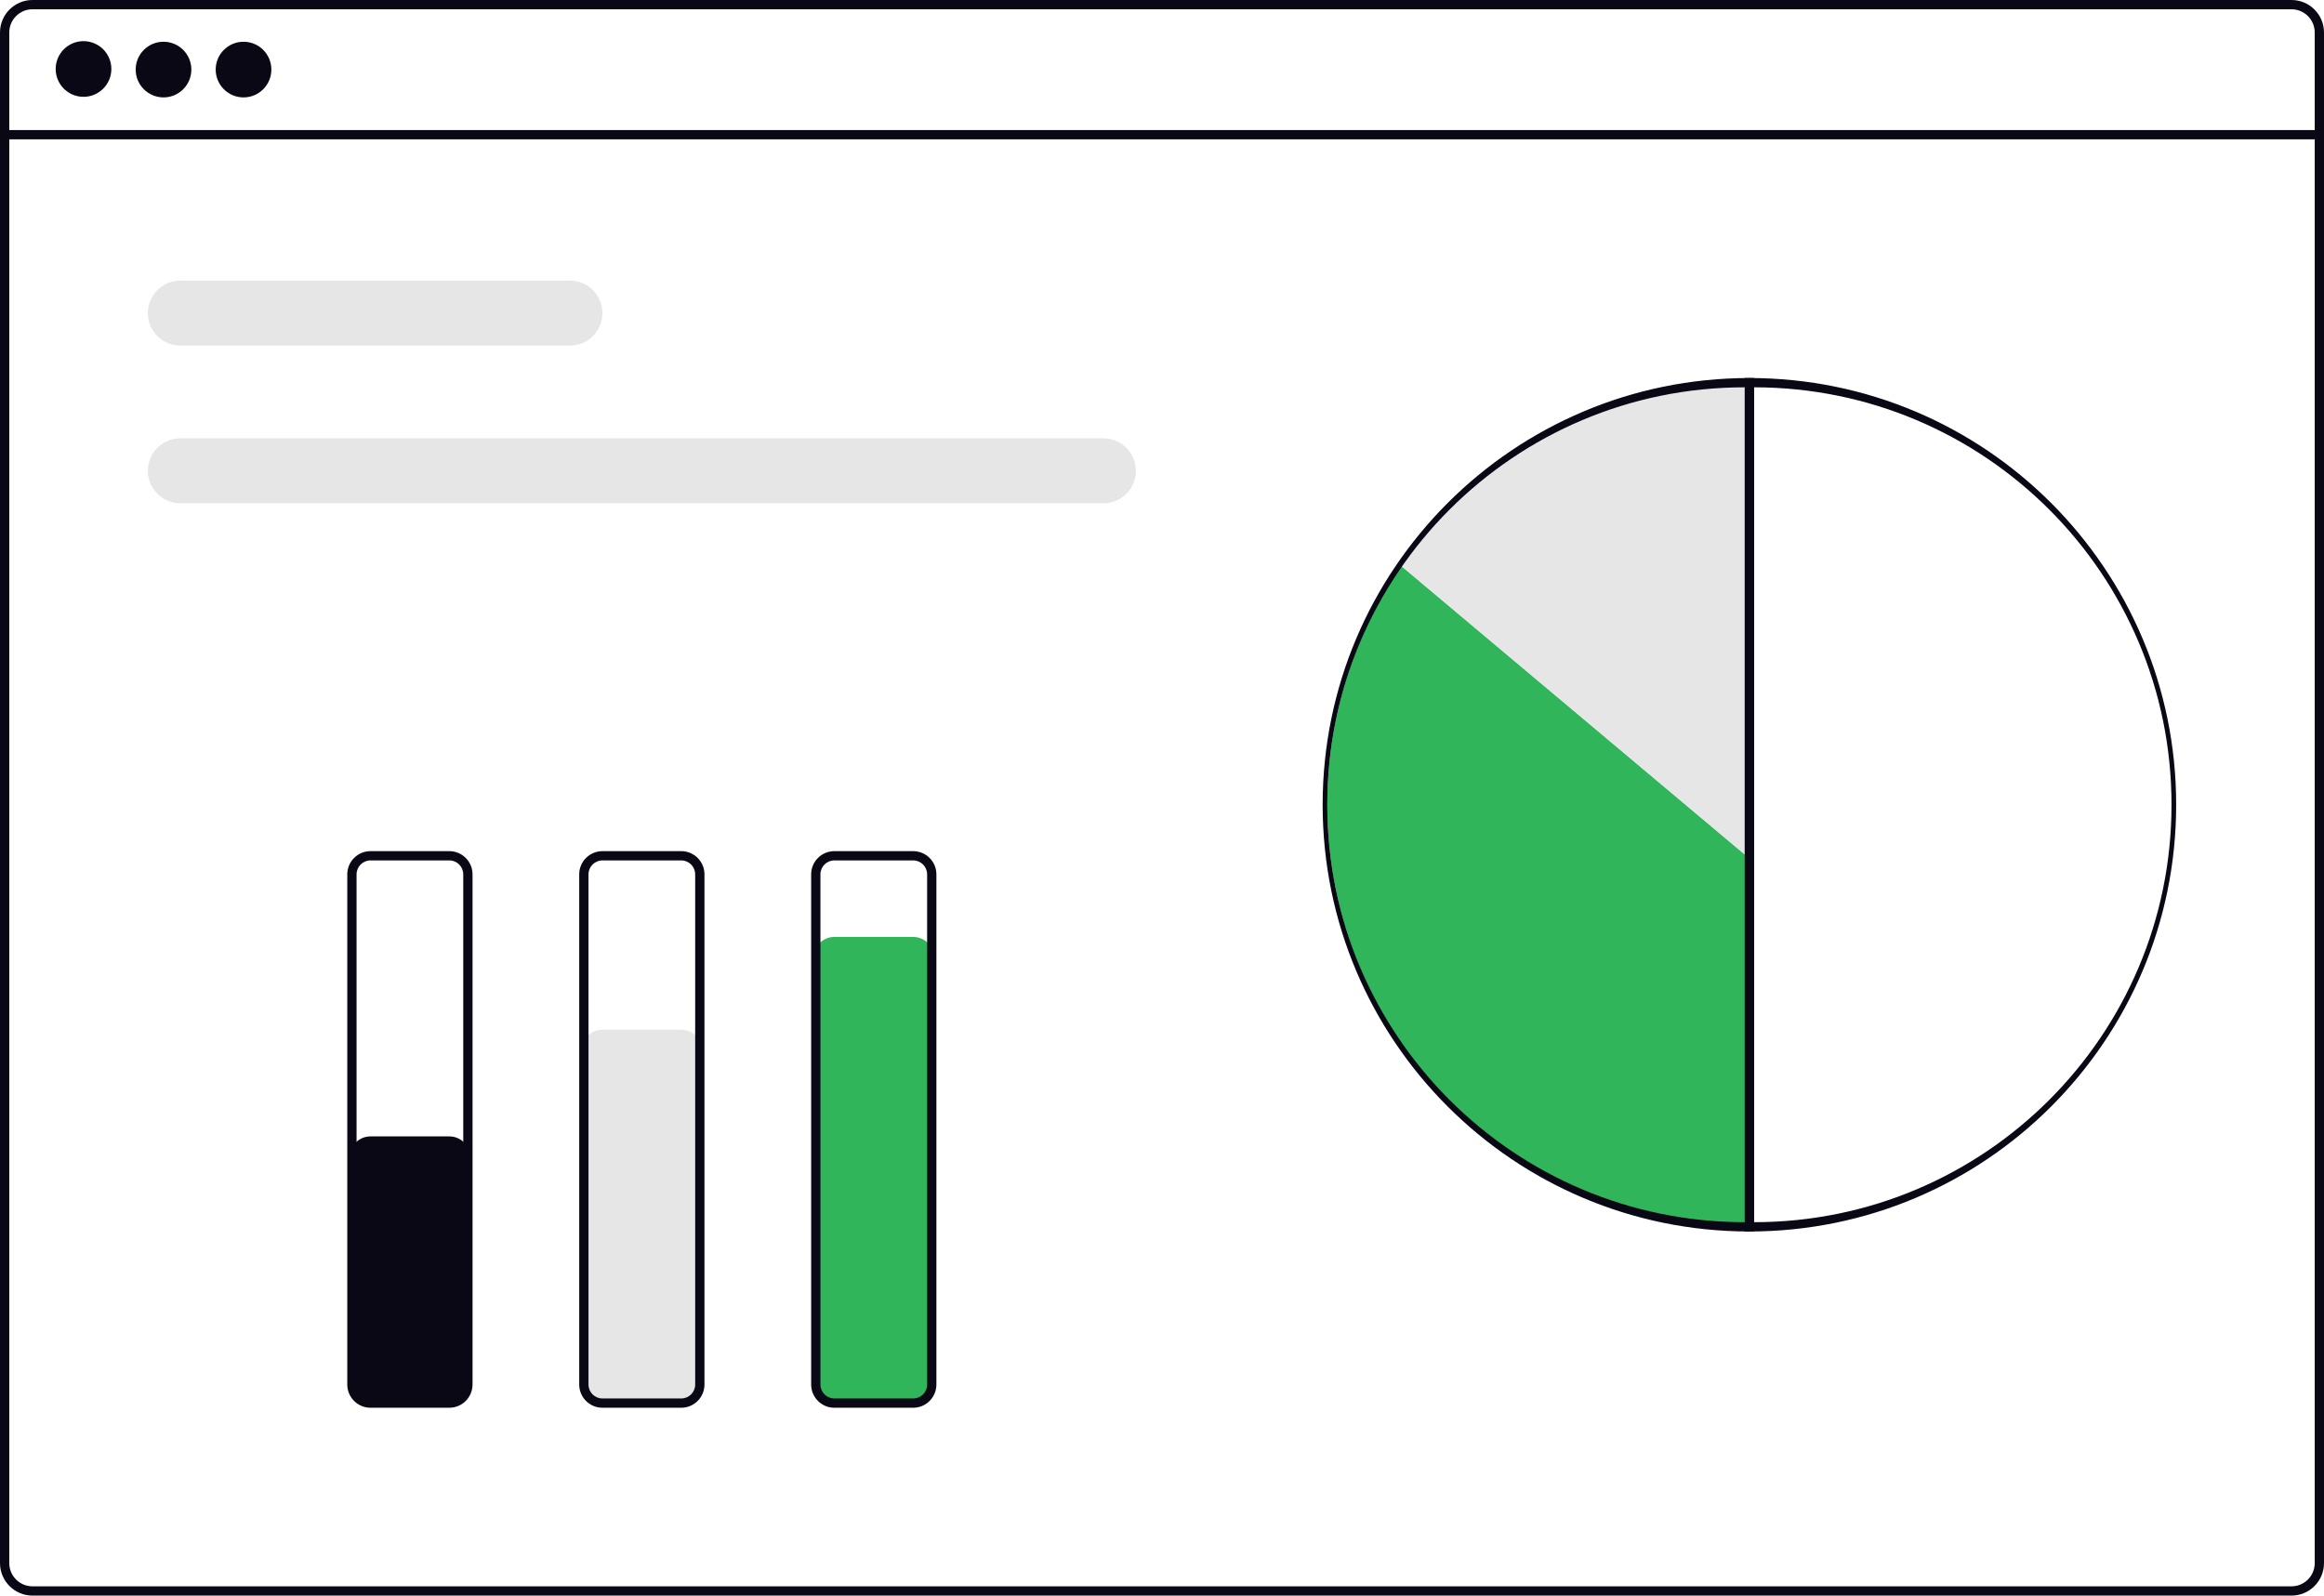
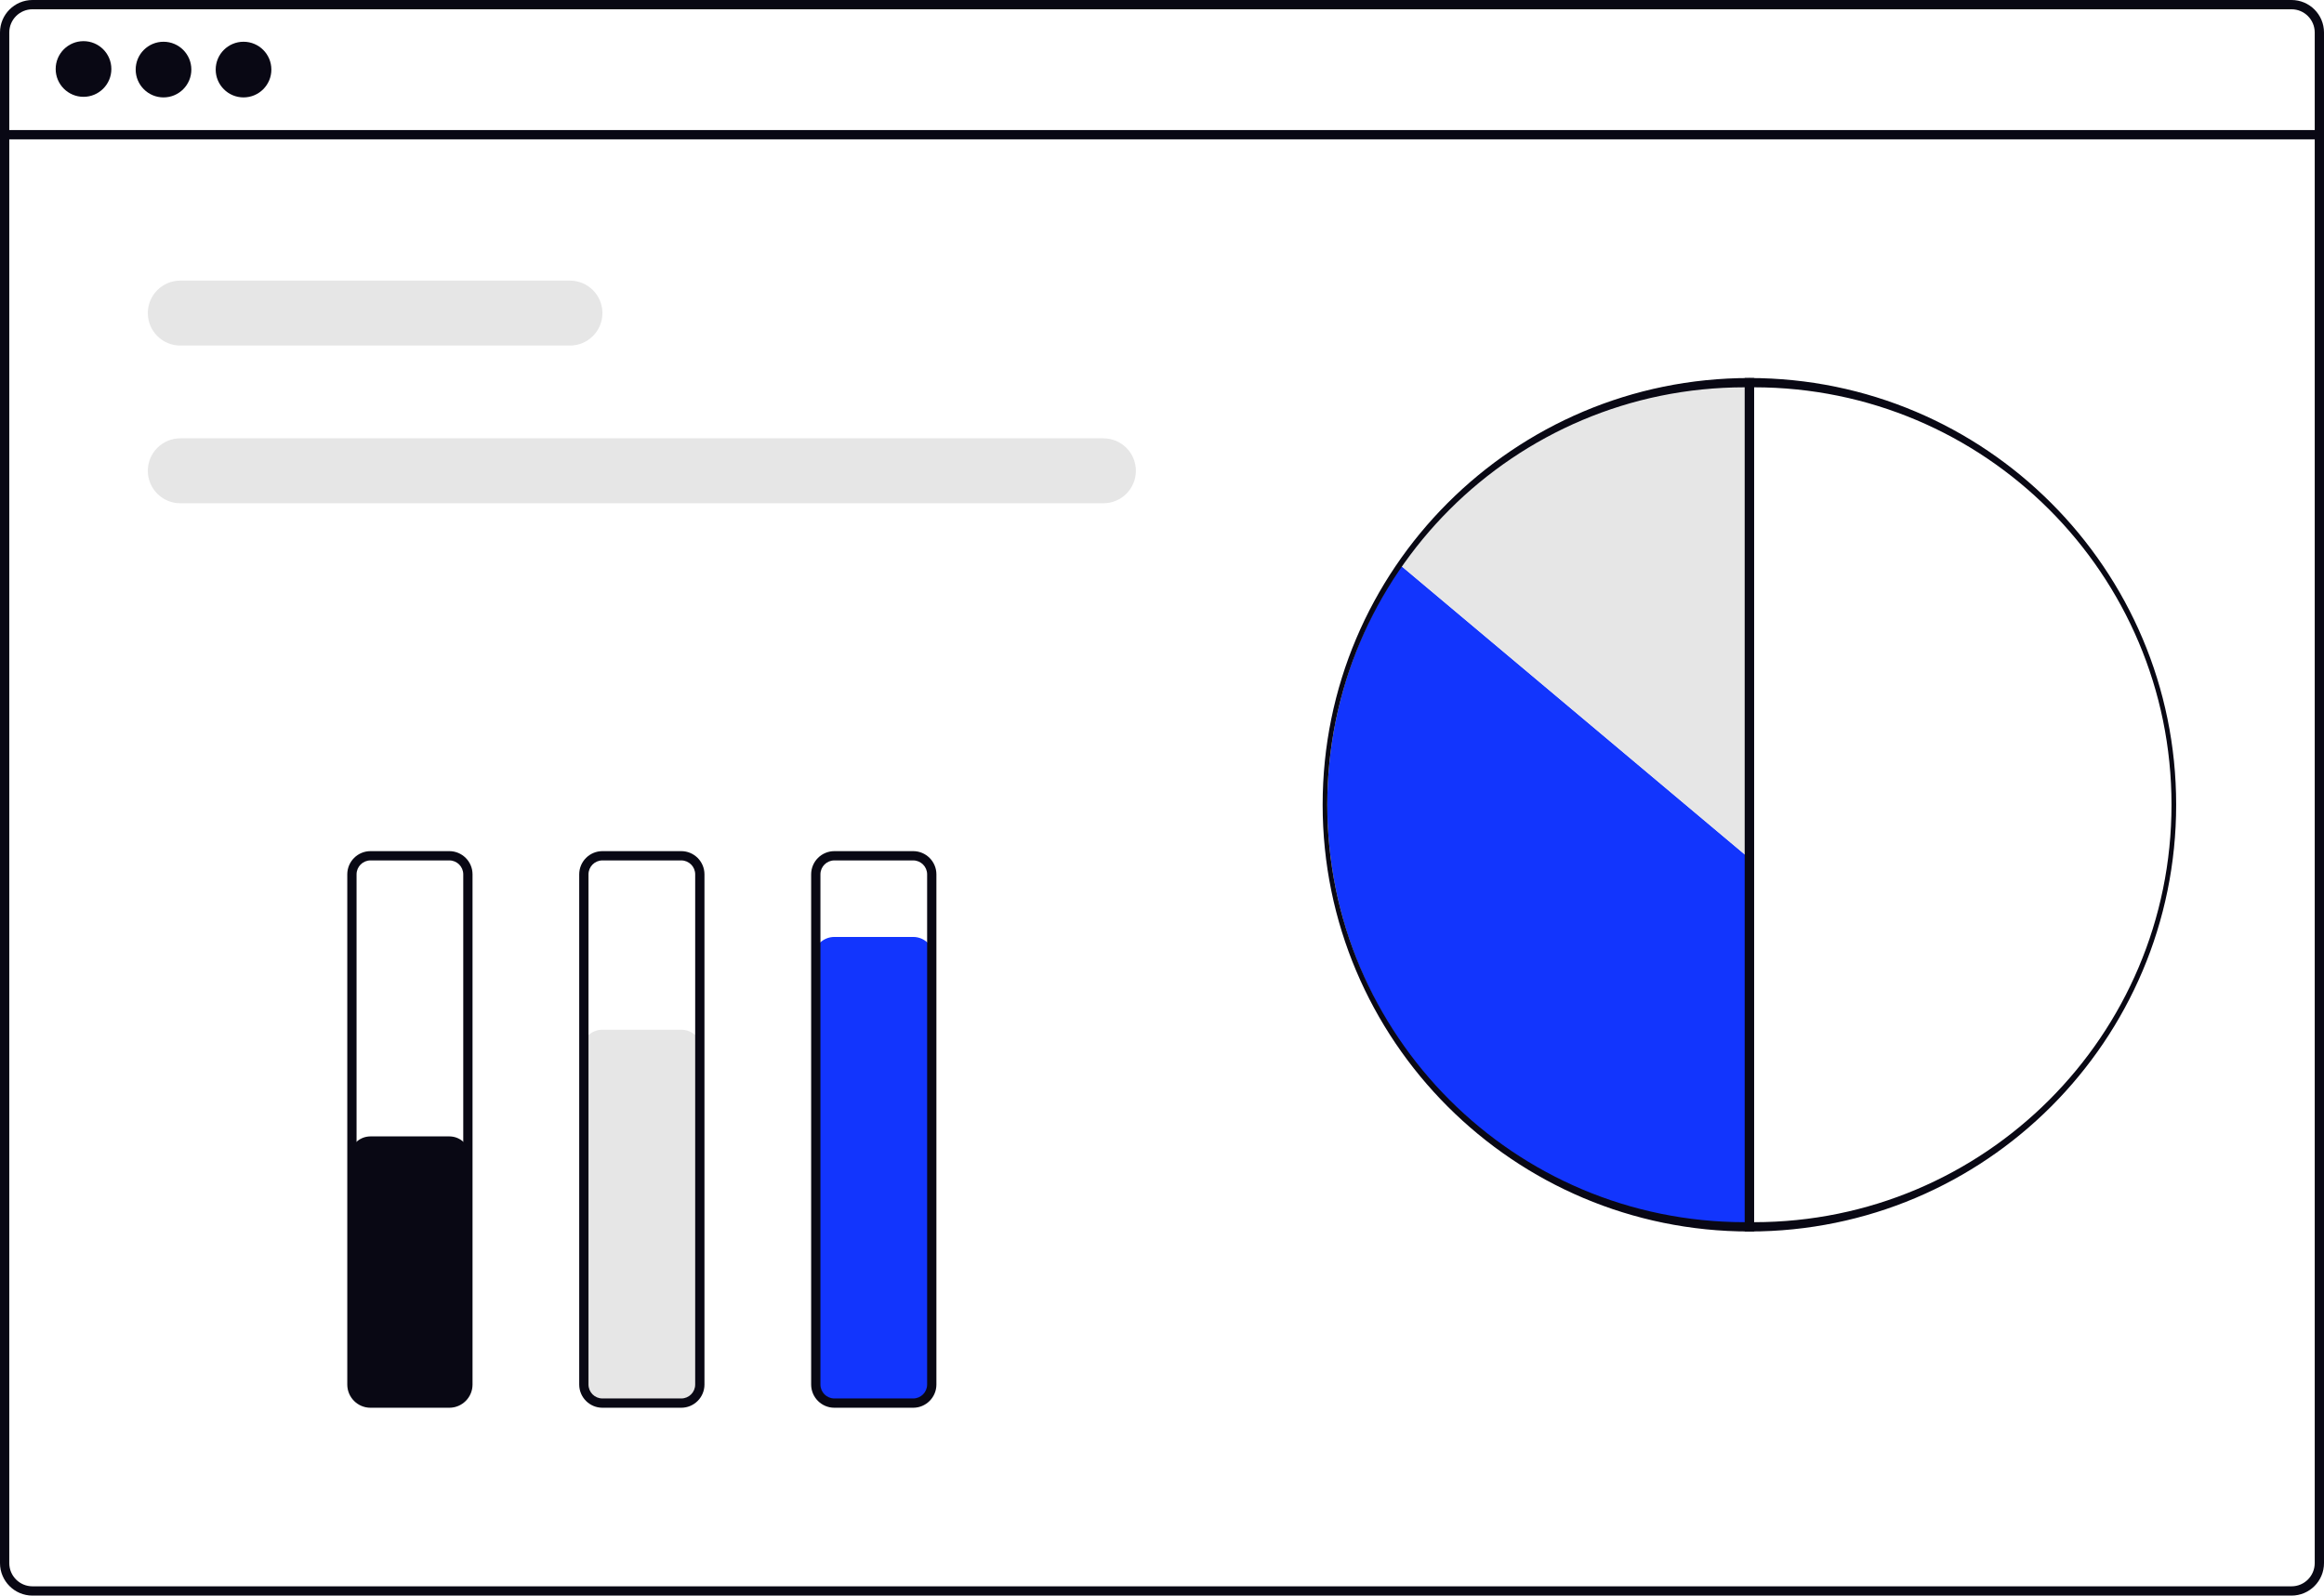
<svg xmlns="http://www.w3.org/2000/svg" width="960" height="659.162" viewBox="0 0 960 659.162" role="img" artist="Katerina Limpitsouni" source="https://undraw.co/">
  <g transform="translate(-480 -210.419)">
    <path d="M1432.042,184.28H498.868a13.428,13.428,0,0,0-13.413,13.413V830.028a13.428,13.428,0,0,0,13.413,13.413h933.174a13.428,13.428,0,0,0,13.413-13.413V197.693a13.428,13.428,0,0,0-13.413-13.413Zm9.581,645.748a9.585,9.585,0,0,1-9.581,9.581H498.868a9.585,9.585,0,0,1-9.581-9.581V197.693a9.585,9.585,0,0,1,9.581-9.581h933.174a9.585,9.585,0,0,1,9.581,9.581Z" transform="translate(-5.455 26.14)" fill="#090814" />
    <rect width="956.168" height="3.832" transform="translate(481.916 264.148)" fill="#090814" />
    <circle cx="11.5" cy="11.5" r="11.5" transform="translate(503 227.419)" fill="#090814" />
    <ellipse cx="11.497" cy="11.497" rx="11.497" ry="11.497" transform="translate(536.049 227.664)" fill="#090814" />
    <ellipse cx="11.497" cy="11.497" rx="11.497" ry="11.497" transform="translate(569.102 227.664)" fill="#090814" />
    <path d="M691.694,271.606H530.736a13.413,13.413,0,1,1,0-26.826H691.694a13.413,13.413,0,1,1,0,26.826Z" transform="translate(23.742 81.568)" fill="#e6e6e6" />
    <path d="M912.053,305.606H530.736a13.413,13.413,0,1,1,0-26.826H912.053a13.413,13.413,0,0,1,0,26.826Z" transform="translate(23.742 112.717)" fill="#e6e6e6" />
-     <path d="M802.161,306.3a174.378,174.378,0,0,0,143.8,273.01V427.092Z" transform="translate(256.689 137.933)" fill="#30b55b" />
+     <path d="M802.161,306.3a174.378,174.378,0,0,0,143.8,273.01V427.092Z" transform="translate(256.689 137.933)" fill="#1235fd" />
    <path d="M931.339,266.78a174.172,174.172,0,0,0-143.8,75.733L931.339,463.3Z" transform="translate(271.309 101.724)" fill="#e6e6e6" />
    <path d="M863.5,618.354h-1.916V265.78H863.5a176.287,176.287,0,1,1,0,352.575Zm1.916-348.732v344.89a172.45,172.45,0,1,0,0-344.9Z" transform="translate(339.145 100.807)" fill="#090814" />
    <path d="M602.02,540.417H569.446a8.633,8.633,0,0,1-8.623-8.623V437.9a8.633,8.633,0,0,1,8.623-8.623H602.02a8.633,8.633,0,0,1,8.623,8.623v93.892a8.633,8.633,0,0,1-8.623,8.623Z" transform="translate(63.596 250.601)" fill="#090814" />
    <path d="M652.02,561.489H619.446a8.633,8.633,0,0,1-8.623-8.623V414.9a8.633,8.633,0,0,1,8.623-8.623H652.02a8.633,8.633,0,0,1,8.623,8.623V552.866a8.632,8.632,0,0,1-8.623,8.623Z" transform="translate(109.402 229.529)" fill="#e6e6e6" />
-     <path d="M702.02,579.813H669.445a8.633,8.633,0,0,1-8.623-8.623V394.9a8.632,8.632,0,0,1,8.623-8.623H702.02a8.632,8.632,0,0,1,8.623,8.623V571.19a8.632,8.632,0,0,1-8.623,8.623Z" transform="translate(155.211 211.206)" fill="#30b55b" />
+     <path d="M702.02,579.813H669.445a8.633,8.633,0,0,1-8.623-8.623V394.9a8.632,8.632,0,0,1,8.623-8.623H702.02a8.632,8.632,0,0,1,8.623,8.623V571.19a8.632,8.632,0,0,1-8.623,8.623Z" transform="translate(155.211 211.206)" fill="#1235fd" />
    <path d="M602.478,597.72H569.9a9.592,9.592,0,0,1-9.581-9.581V377.36a9.592,9.592,0,0,1,9.581-9.581h32.575a9.592,9.592,0,0,1,9.581,9.581V588.139a9.592,9.592,0,0,1-9.581,9.581ZM569.9,371.612a5.755,5.755,0,0,0-5.749,5.749V588.139a5.755,5.755,0,0,0,5.749,5.749h32.575a5.755,5.755,0,0,0,5.749-5.749V377.36a5.755,5.755,0,0,0-5.748-5.748Z" transform="translate(63.137 194.256)" fill="#090814" />
    <path d="M652.478,597.72H619.9a9.592,9.592,0,0,1-9.581-9.581V377.36a9.592,9.592,0,0,1,9.581-9.581h32.575a9.592,9.592,0,0,1,9.581,9.581V588.139a9.592,9.592,0,0,1-9.581,9.581ZM619.9,371.612a5.755,5.755,0,0,0-5.749,5.749V588.139a5.755,5.755,0,0,0,5.749,5.749h32.575a5.755,5.755,0,0,0,5.749-5.749V377.36a5.755,5.755,0,0,0-5.749-5.748Z" transform="translate(108.945 194.256)" fill="#090814" />
    <path d="M702.478,597.72H669.9a9.592,9.592,0,0,1-9.581-9.581V377.36a9.592,9.592,0,0,1,9.581-9.581h32.575a9.592,9.592,0,0,1,9.581,9.581V588.139a9.592,9.592,0,0,1-9.581,9.581ZM669.9,371.612a5.755,5.755,0,0,0-5.748,5.749V588.139a5.755,5.755,0,0,0,5.748,5.749h32.575a5.755,5.755,0,0,0,5.749-5.749V377.36a5.754,5.754,0,0,0-5.748-5.748Z" transform="translate(154.754 194.256)" fill="#090814" />
    <path d="M1037.875,618.354h1.916V265.78h-1.916a176.287,176.287,0,1,0,0,352.575Zm-1.916-348.732V614.512a172.45,172.45,0,1,1,0-344.9Z" transform="translate(164.773 100.807)" fill="#090814" />
  </g>
</svg>
